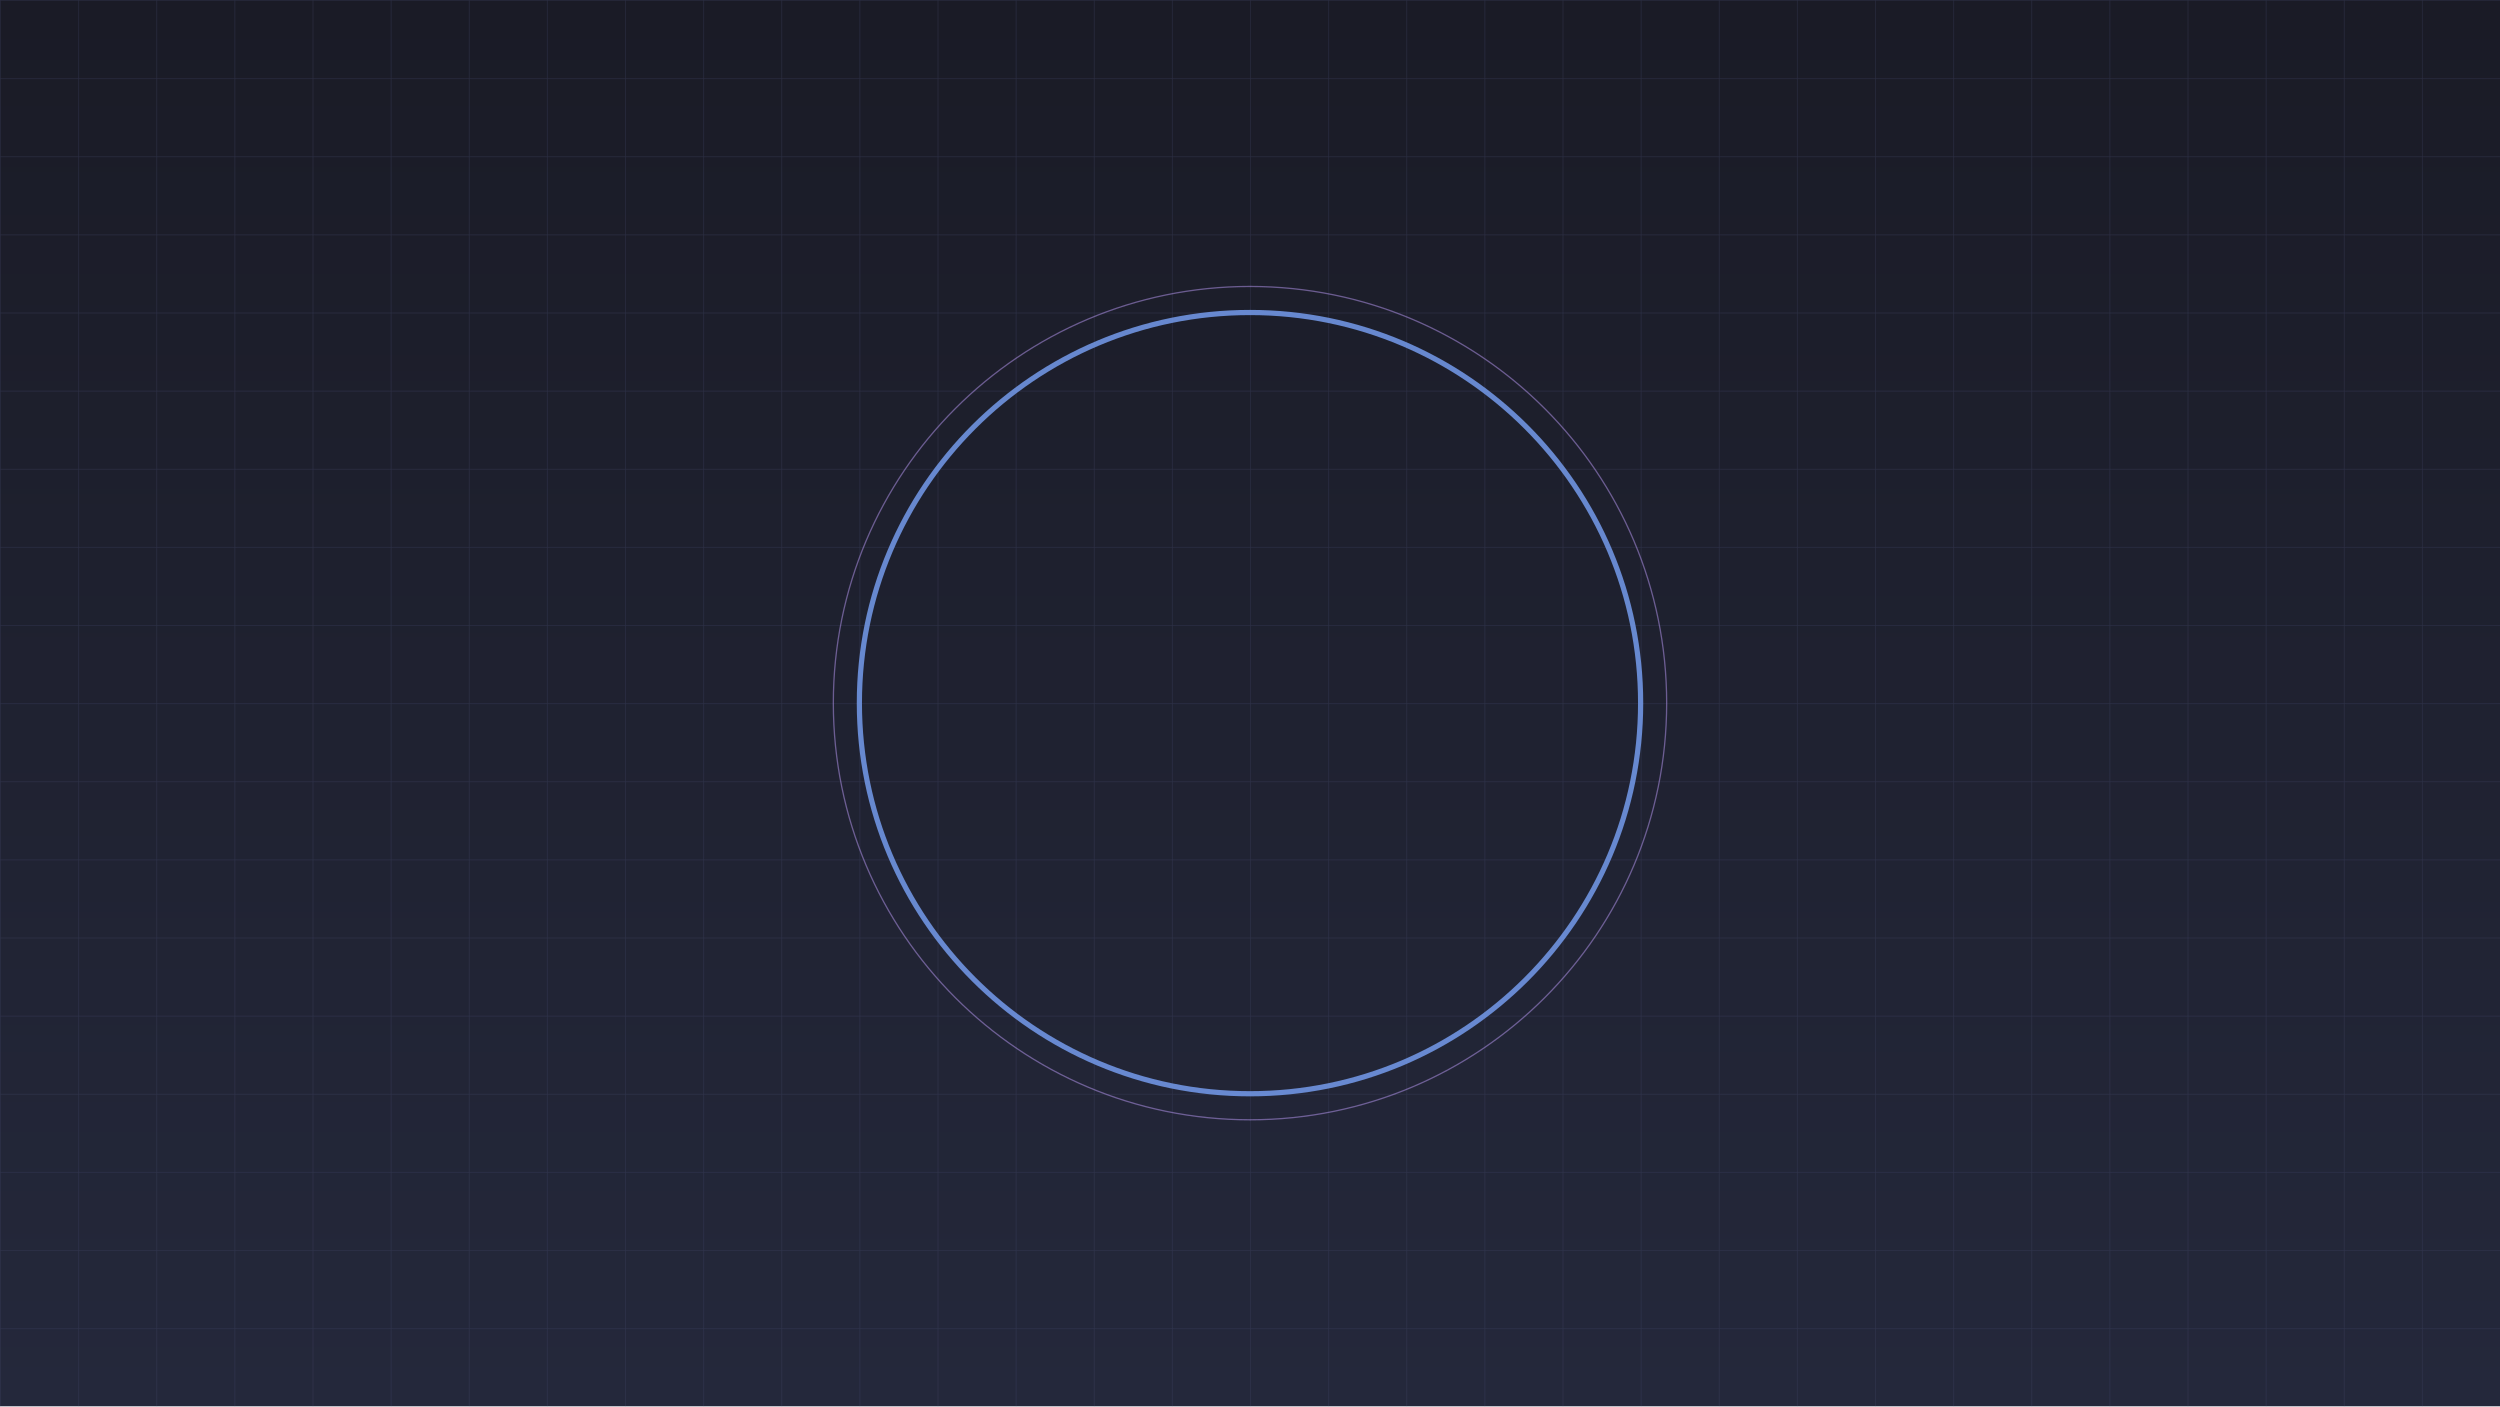
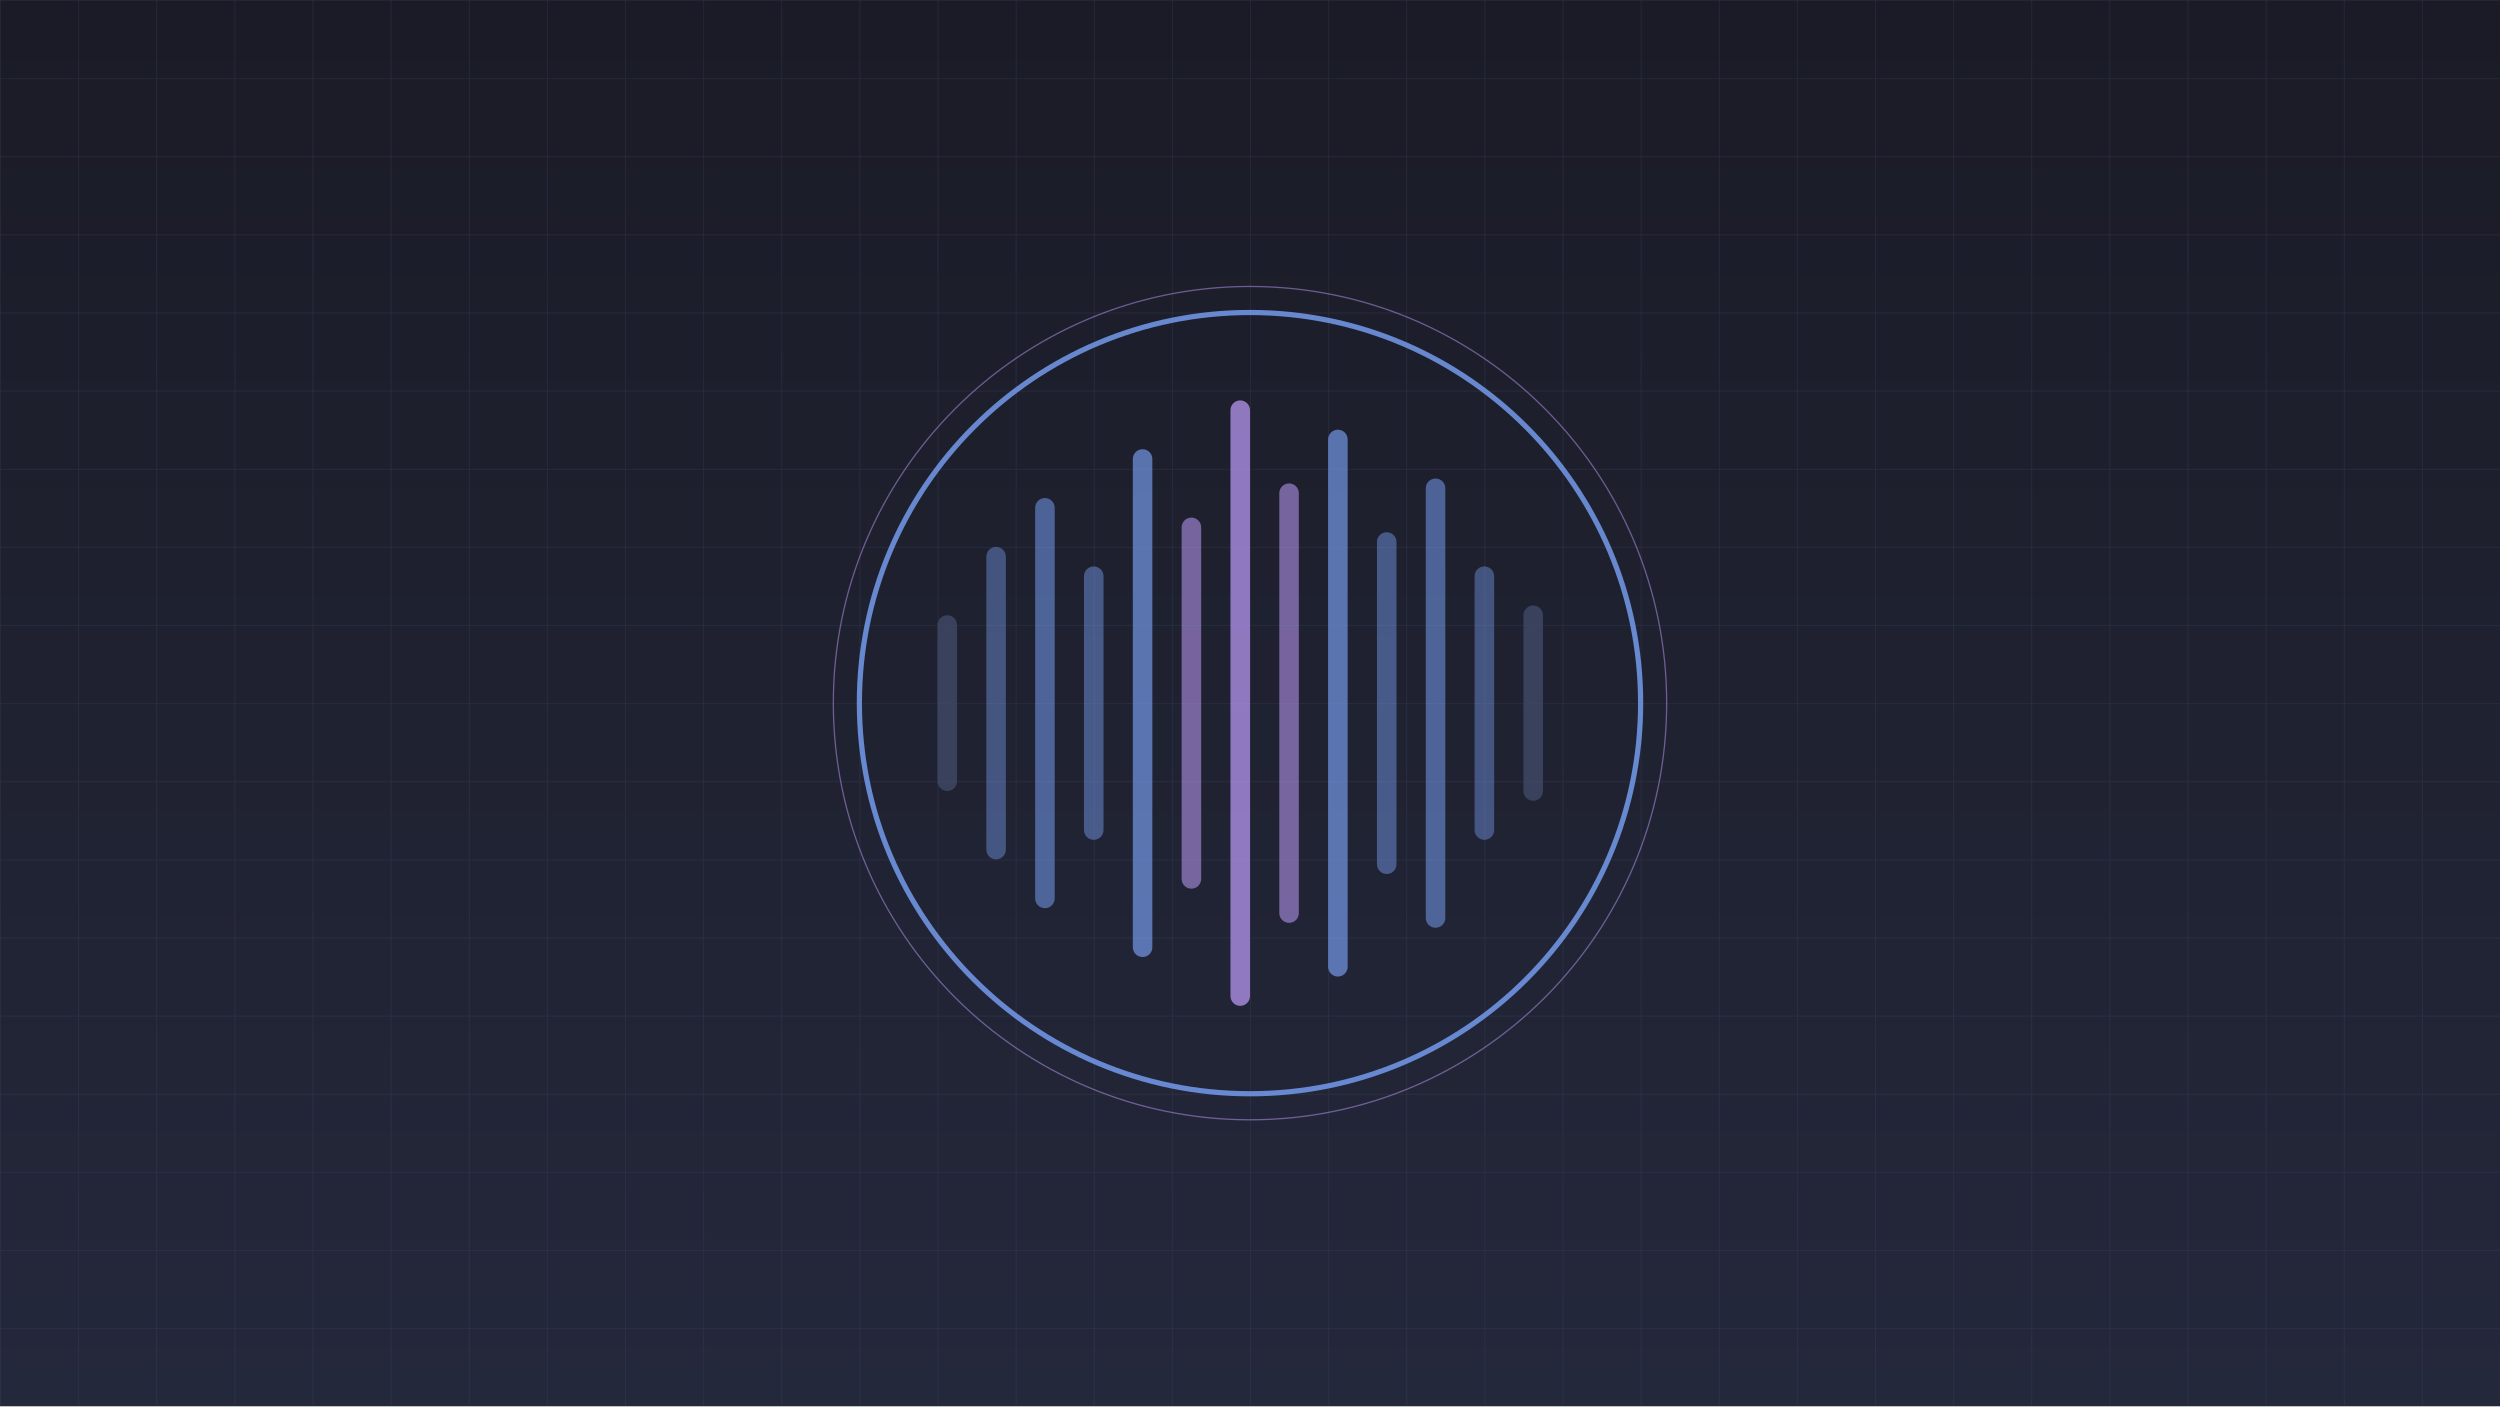
<svg xmlns="http://www.w3.org/2000/svg" viewBox="0 0 1920 1080">
  <defs>
    <linearGradient id="bg" x1="0" y1="0" x2="0" y2="1">
      <stop offset="0%" stop-color="#1a1b26" />
      <stop offset="100%" stop-color="#24283b" />
    </linearGradient>
    <pattern id="grid" width="60" height="60" patternUnits="userSpaceOnUse">
      <path d="M 60 0 L 0 0 0 60" fill="none" stroke="#414868" stroke-width="1" stroke-opacity="0.4" />
    </pattern>
+     <clipPath id="eq-clip">
+       <circle cx="100" cy="100" r="80" />
+     </clipPath>
  </defs>
  <rect width="100%" height="100%" fill="url(#bg)" />
  <rect width="100%" height="100%" fill="url(#grid)" />
  <circle cx="960" cy="540" r="300" fill="none" stroke="#7aa2f7" stroke-width="4" stroke-opacity="0.8" />
  <circle cx="960" cy="540" r="320" fill="none" stroke="#bb9af7" stroke-width="1" stroke-opacity="0.5" />
+   <g transform="translate(585, 165) scale(3.75)" clip-path="url(#eq-clip)" opacity="0.8">
+     <rect x="36" y="82" width="4" height="36" rx="2" fill="#414868" />
+     <rect x="46" y="68" width="4" height="64" rx="2" fill="#7aa2f7" opacity="0.5" />
+     <rect x="56" y="58" width="4" height="84" rx="2" fill="#7aa2f7" opacity="0.65" />
+     <rect x="66" y="72" width="4" height="56" rx="2" fill="#7aa2f7" opacity="0.55" />
+     <rect x="76" y="48" width="4" height="104" rx="2" fill="#7aa2f7" opacity="0.8" />
+     <rect x="86" y="62" width="4" height="76" rx="2" fill="#bb9af7" opacity="0.7" />
+     <rect x="96" y="38" width="4" height="124" rx="2" fill="#bb9af7" opacity="0.9" />
+     <rect x="106" y="55" width="4" height="90" rx="2" fill="#bb9af7" opacity="0.7" />
+     <rect x="116" y="44" width="4" height="112" rx="2" fill="#7aa2f7" opacity="0.8" />
+     <rect x="126" y="65" width="4" height="70" rx="2" fill="#7aa2f7" opacity="0.55" />
+     <rect x="136" y="54" width="4" height="92" rx="2" fill="#7aa2f7" opacity="0.65" />
+     <rect x="146" y="72" width="4" height="56" rx="2" fill="#7aa2f7" opacity="0.5" />
+     <rect x="156" y="80" width="4" height="40" rx="2" fill="#414868" />
+   </g>
</svg>
